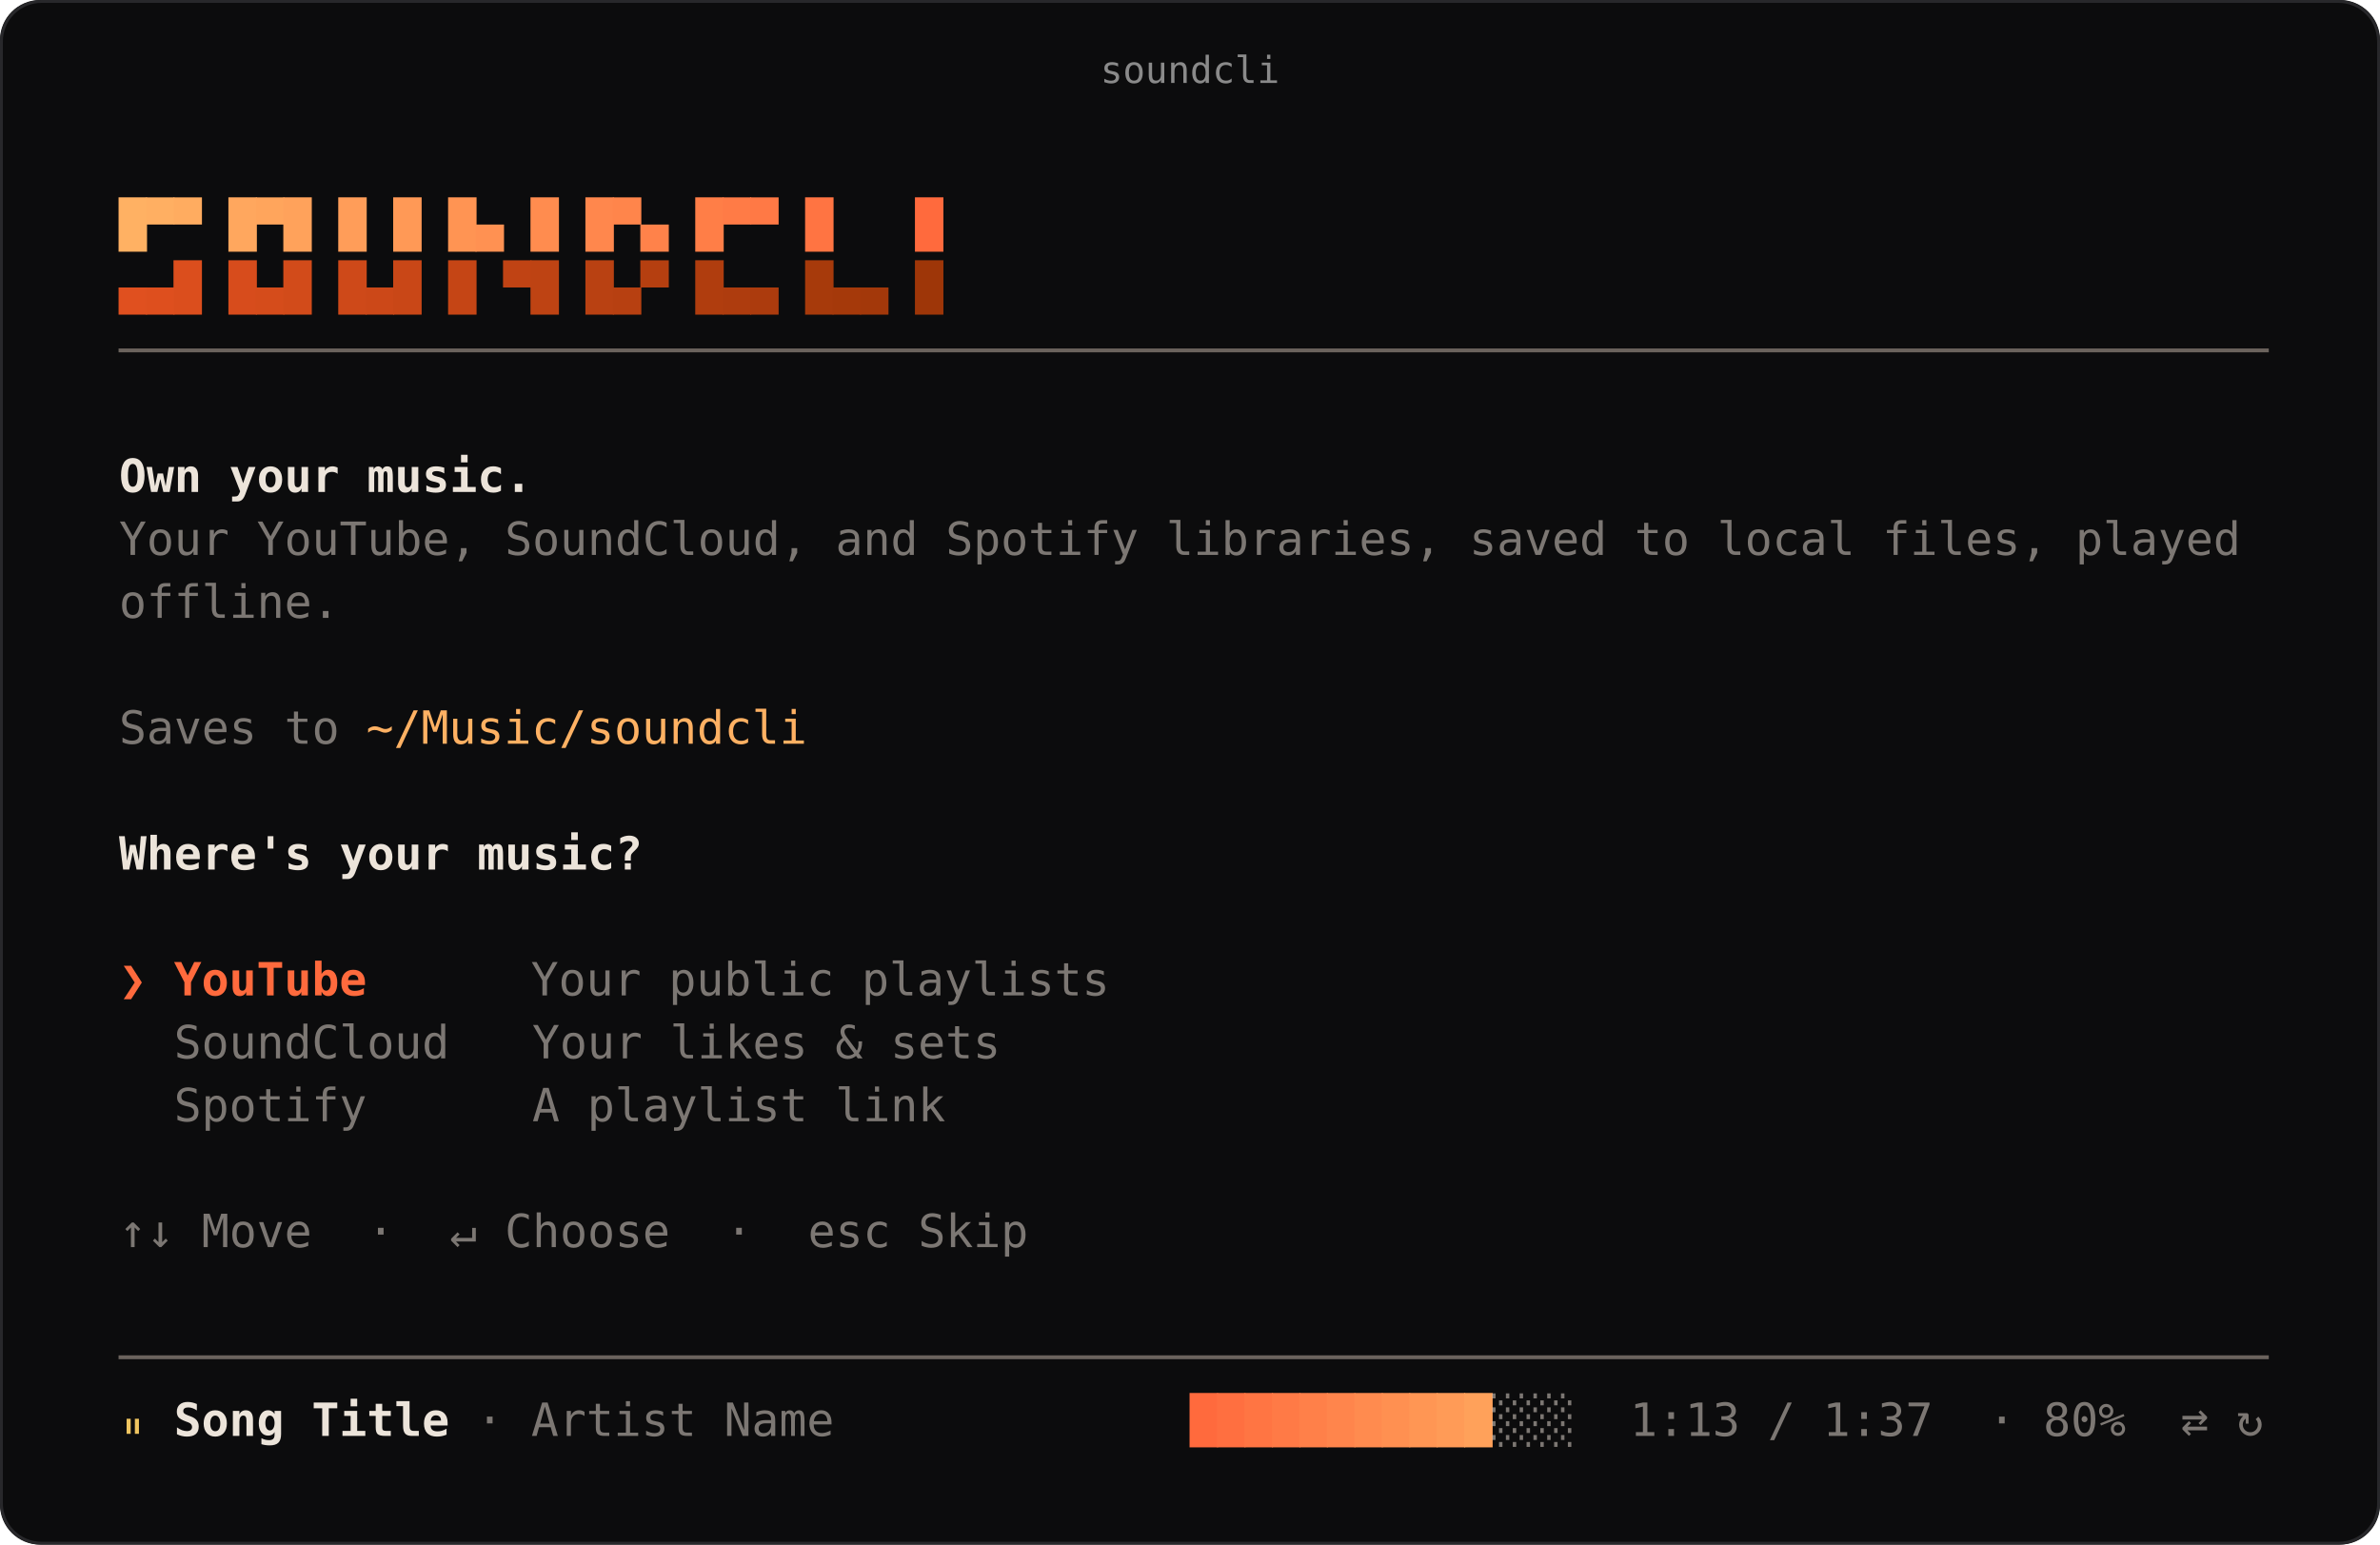
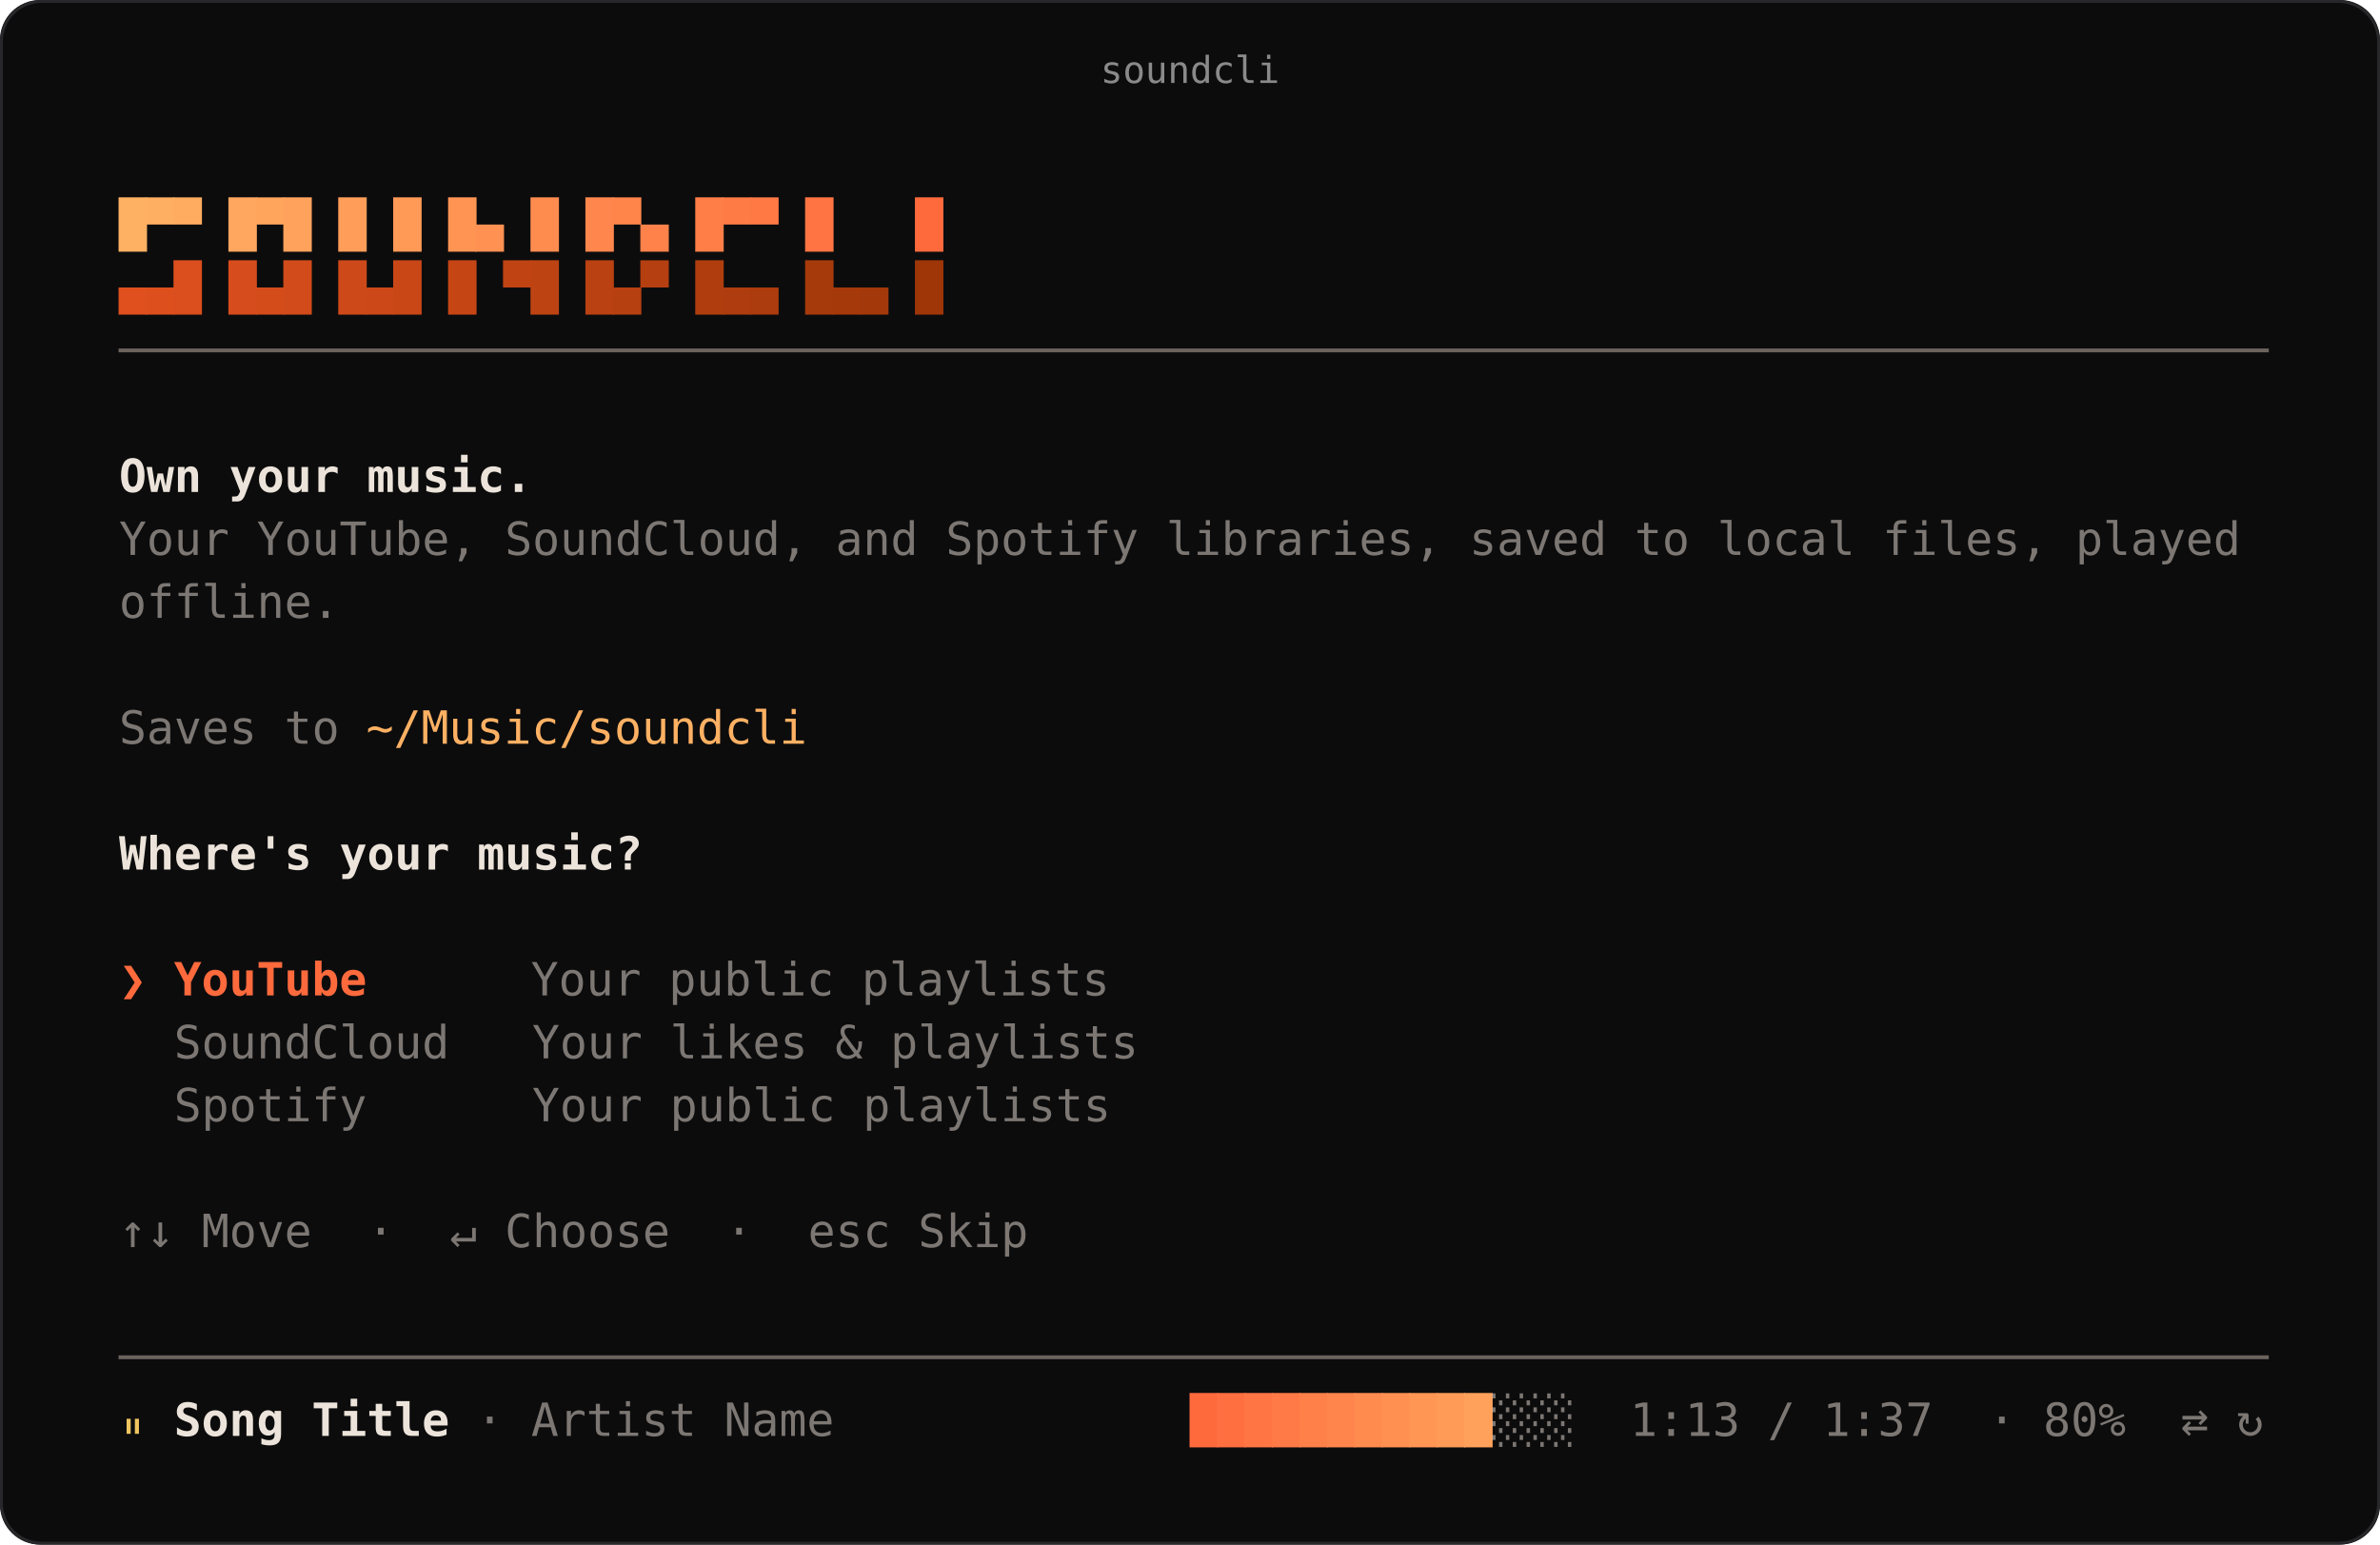
- <svg xmlns="http://www.w3.org/2000/svg" width="832" height="540" viewBox="0 0 832 540" role="img">
+ <svg xmlns="http://www.w3.org/2000/svg" width="832" height="540" viewBox="0 0 832 540" style="max-width: 832px; width: 100%; height: auto;" role="img">
  <rect width="100%" height="100%" rx="14" fill="#0c0c0d" />
  <rect x="0.5" y="0.5" width="831" height="539" rx="14" fill="none" stroke="#28282b" stroke-width="1" />
  <text x="416" y="29" text-anchor="middle" font-family="ui-monospace, &quot;Cascadia Mono&quot;, &quot;SF Mono&quot;, Menlo, Consolas, &quot;DejaVu Sans Mono&quot;, monospace" font-size="13" fill="#8a8a8a">soundcli</text>
  <g font-family="ui-monospace, &quot;Cascadia Mono&quot;, &quot;SF Mono&quot;, Menlo, Consolas, &quot;DejaVu Sans Mono&quot;, monospace" font-size="16" fill="#d8d0c6">
    <text x="41.6" y="84" textLength="9.6" lengthAdjust="spacingAndGlyphs" xml:space="preserve" fill="#ffb163" font-weight="600">█</text>
    <text x="51.2" y="84" textLength="9.6" lengthAdjust="spacingAndGlyphs" xml:space="preserve" fill="#ffaf62" font-weight="600">▀</text>
    <text x="60.8" y="84" textLength="9.6" lengthAdjust="spacingAndGlyphs" xml:space="preserve" fill="#ffac60" font-weight="600">▀</text>
    <text x="80" y="84" textLength="9.6" lengthAdjust="spacingAndGlyphs" xml:space="preserve" fill="#ffa75e" font-weight="600">█</text>
    <text x="89.6" y="84" textLength="9.6" lengthAdjust="spacingAndGlyphs" xml:space="preserve" fill="#ffa55c" font-weight="600">▀</text>
    <text x="99.2" y="84" textLength="9.6" lengthAdjust="spacingAndGlyphs" xml:space="preserve" fill="#ffa25b" font-weight="600">█</text>
    <text x="118.4" y="84" textLength="9.6" lengthAdjust="spacingAndGlyphs" xml:space="preserve" fill="#ff9d59" font-weight="600">█</text>
    <text x="137.6" y="84" textLength="9.6" lengthAdjust="spacingAndGlyphs" xml:space="preserve" fill="#ff9956" font-weight="600">█</text>
    <text x="156.8" y="84" textLength="9.6" lengthAdjust="spacingAndGlyphs" xml:space="preserve" fill="#ff9453" font-weight="600">█</text>
    <text x="166.4" y="84" textLength="9.6" lengthAdjust="spacingAndGlyphs" xml:space="preserve" fill="#ff9152" font-weight="600">▄</text>
    <text x="185.6" y="84" textLength="9.6" lengthAdjust="spacingAndGlyphs" xml:space="preserve" fill="#ff8c4f" font-weight="600">█</text>
    <text x="204.8" y="84" textLength="9.6" lengthAdjust="spacingAndGlyphs" xml:space="preserve" fill="#ff874d" font-weight="600">█</text>
    <text x="214.4" y="84" textLength="9.6" lengthAdjust="spacingAndGlyphs" xml:space="preserve" fill="#ff854b" font-weight="600">▀</text>
    <text x="224" y="84" textLength="9.6" lengthAdjust="spacingAndGlyphs" xml:space="preserve" fill="#ff824a" font-weight="600">▄</text>
    <text x="243.2" y="84" textLength="9.6" lengthAdjust="spacingAndGlyphs" xml:space="preserve" fill="#ff7e47" font-weight="600">█</text>
    <text x="252.8" y="84" textLength="9.6" lengthAdjust="spacingAndGlyphs" xml:space="preserve" fill="#ff7b46" font-weight="600">▀</text>
    <text x="262.4" y="84" textLength="9.6" lengthAdjust="spacingAndGlyphs" xml:space="preserve" fill="#ff7945" font-weight="600">▀</text>
    <text x="281.6" y="84" textLength="9.6" lengthAdjust="spacingAndGlyphs" xml:space="preserve" fill="#ff7442" font-weight="600">█</text>
    <text x="320" y="84" textLength="9.6" lengthAdjust="spacingAndGlyphs" xml:space="preserve" fill="#ff6a3d" font-weight="600">█</text>
    <text x="41.6" y="106" textLength="9.6" lengthAdjust="spacingAndGlyphs" xml:space="preserve" fill="#e0501f" font-weight="600">▄</text>
    <text x="51.2" y="106" textLength="9.6" lengthAdjust="spacingAndGlyphs" xml:space="preserve" fill="#de4f1e" font-weight="600">▄</text>
    <text x="60.8" y="106" textLength="9.6" lengthAdjust="spacingAndGlyphs" xml:space="preserve" fill="#db4e1d" font-weight="600">█</text>
    <text x="80" y="106" textLength="9.6" lengthAdjust="spacingAndGlyphs" xml:space="preserve" fill="#d74c1c" font-weight="600">█</text>
    <text x="89.6" y="106" textLength="9.6" lengthAdjust="spacingAndGlyphs" xml:space="preserve" fill="#d54c1b" font-weight="600">▄</text>
    <text x="99.2" y="106" textLength="9.6" lengthAdjust="spacingAndGlyphs" xml:space="preserve" fill="#d24b1a" font-weight="600">█</text>
    <text x="118.4" y="106" textLength="9.6" lengthAdjust="spacingAndGlyphs" xml:space="preserve" fill="#ce4919" font-weight="600">█</text>
    <text x="128" y="106" textLength="9.6" lengthAdjust="spacingAndGlyphs" xml:space="preserve" fill="#cc4818" font-weight="600">▄</text>
    <text x="137.6" y="106" textLength="9.6" lengthAdjust="spacingAndGlyphs" xml:space="preserve" fill="#c94717" font-weight="600">█</text>
    <text x="156.8" y="106" textLength="9.6" lengthAdjust="spacingAndGlyphs" xml:space="preserve" fill="#c54515" font-weight="600">█</text>
    <text x="176" y="106" textLength="9.6" lengthAdjust="spacingAndGlyphs" xml:space="preserve" fill="#c04314" font-weight="600">▀</text>
    <text x="185.6" y="106" textLength="9.6" lengthAdjust="spacingAndGlyphs" xml:space="preserve" fill="#be4313" font-weight="600">█</text>
    <text x="204.8" y="106" textLength="9.6" lengthAdjust="spacingAndGlyphs" xml:space="preserve" fill="#b94112" font-weight="600">█</text>
    <text x="214.4" y="106" textLength="9.6" lengthAdjust="spacingAndGlyphs" xml:space="preserve" fill="#b74011" font-weight="600">▄</text>
    <text x="224" y="106" textLength="9.6" lengthAdjust="spacingAndGlyphs" xml:space="preserve" fill="#b53f10" font-weight="600">▀</text>
    <text x="243.2" y="106" textLength="9.6" lengthAdjust="spacingAndGlyphs" xml:space="preserve" fill="#b03d0e" font-weight="600">█</text>
    <text x="252.8" y="106" textLength="9.6" lengthAdjust="spacingAndGlyphs" xml:space="preserve" fill="#ae3c0e" font-weight="600">▄</text>
    <text x="262.4" y="106" textLength="9.6" lengthAdjust="spacingAndGlyphs" xml:space="preserve" fill="#ac3b0d" font-weight="600">▄</text>
    <text x="281.6" y="106" textLength="9.6" lengthAdjust="spacingAndGlyphs" xml:space="preserve" fill="#a73a0b" font-weight="600">█</text>
    <text x="291.2" y="106" textLength="9.6" lengthAdjust="spacingAndGlyphs" xml:space="preserve" fill="#a5390a" font-weight="600">▄</text>
    <text x="300.8" y="106" textLength="9.6" lengthAdjust="spacingAndGlyphs" xml:space="preserve" fill="#a3380a" font-weight="600">▄</text>
    <text x="320" y="106" textLength="9.6" lengthAdjust="spacingAndGlyphs" xml:space="preserve" fill="#9e3608" font-weight="600">█</text>
    <text x="41.6" y="128" textLength="748.8" lengthAdjust="spacingAndGlyphs" xml:space="preserve" fill="#6b635d">──────────────────────────────────────────────────────────────────────────────</text>
    <text x="41.6" y="172" textLength="144" lengthAdjust="spacingAndGlyphs" xml:space="preserve" fill="#ece4da" font-weight="600">Own your music.</text>
    <text x="41.6" y="194" textLength="739.2" lengthAdjust="spacingAndGlyphs" xml:space="preserve" fill-opacity="0.55">Your YouTube, SoundCloud, and Spotify libraries, saved to local files, played</text>
    <text x="41.6" y="216" textLength="76.8" lengthAdjust="spacingAndGlyphs" xml:space="preserve" fill-opacity="0.55">offline.</text>
    <text x="41.6" y="260" textLength="76.8" lengthAdjust="spacingAndGlyphs" xml:space="preserve" fill-opacity="0.55">Saves to</text>
    <text x="128" y="260" textLength="153.6" lengthAdjust="spacingAndGlyphs" xml:space="preserve" fill="#ffb163">~/Music/soundcli</text>
    <text x="41.6" y="304" textLength="182.4" lengthAdjust="spacingAndGlyphs" xml:space="preserve" fill="#ece4da" font-weight="600">Where's your music?</text>
    <text x="41.6" y="348" textLength="9.6" lengthAdjust="spacingAndGlyphs" xml:space="preserve" fill="#ff6a3d">❯</text>
    <text x="60.8" y="348" textLength="67.2" lengthAdjust="spacingAndGlyphs" xml:space="preserve" fill="#ff6a3d" font-weight="600">YouTube</text>
    <text x="185.6" y="348" textLength="201.6" lengthAdjust="spacingAndGlyphs" xml:space="preserve" fill-opacity="0.55">Your public playlists</text>
-     <text x="60.8" y="370" textLength="288" lengthAdjust="spacingAndGlyphs" xml:space="preserve" fill-opacity="0.55">SoundCloud   Your likes &amp; sets</text>
-     <text x="60.8" y="392" textLength="268.8" lengthAdjust="spacingAndGlyphs" xml:space="preserve" fill-opacity="0.55">Spotify      A playlist link</text>
+     <text x="60.8" y="370" textLength="336" lengthAdjust="spacingAndGlyphs" xml:space="preserve" fill-opacity="0.55">SoundCloud   Your likes &amp; playlists</text>
+     <text x="60.8" y="392" textLength="326.4" lengthAdjust="spacingAndGlyphs" xml:space="preserve" fill-opacity="0.55">Spotify      Your public playlists</text>
    <text x="41.6" y="436" textLength="316.8" lengthAdjust="spacingAndGlyphs" xml:space="preserve" fill-opacity="0.55">↑↓ Move  ·  ↵ Choose  ·  esc Skip</text>
    <text x="41.6" y="480" textLength="748.8" lengthAdjust="spacingAndGlyphs" xml:space="preserve" fill="#6b635d">──────────────────────────────────────────────────────────────────────────────</text>
    <text x="41.6" y="502" textLength="9.6" lengthAdjust="spacingAndGlyphs" xml:space="preserve" fill="#f0c560">⏸</text>
    <text x="60.8" y="502" textLength="96" lengthAdjust="spacingAndGlyphs" xml:space="preserve" fill="#ece4da" font-weight="600">Song Title</text>
    <text x="166.4" y="502" textLength="124.8" lengthAdjust="spacingAndGlyphs" xml:space="preserve" fill-opacity="0.55">· Artist Name</text>
    <text x="416" y="502" textLength="9.6" lengthAdjust="spacingAndGlyphs" xml:space="preserve" fill="#ff6a3d">█</text>
    <text x="425.6" y="502" textLength="9.6" lengthAdjust="spacingAndGlyphs" xml:space="preserve" fill="#ff6f40">█</text>
    <text x="435.2" y="502" textLength="9.6" lengthAdjust="spacingAndGlyphs" xml:space="preserve" fill="#ff7543">█</text>
    <text x="444.8" y="502" textLength="9.6" lengthAdjust="spacingAndGlyphs" xml:space="preserve" fill="#ff7a46">█</text>
    <text x="454.4" y="502" textLength="9.6" lengthAdjust="spacingAndGlyphs" xml:space="preserve" fill="#ff8049">█</text>
    <text x="464" y="502" textLength="9.6" lengthAdjust="spacingAndGlyphs" xml:space="preserve" fill="#ff854c">█</text>
    <text x="473.6" y="502" textLength="9.6" lengthAdjust="spacingAndGlyphs" xml:space="preserve" fill="#ff8b4f">█</text>
    <text x="483.2" y="502" textLength="9.6" lengthAdjust="spacingAndGlyphs" xml:space="preserve" fill="#ff9051">█</text>
    <text x="492.8" y="502" textLength="9.6" lengthAdjust="spacingAndGlyphs" xml:space="preserve" fill="#ff9654">█</text>
    <text x="502.4" y="502" textLength="9.6" lengthAdjust="spacingAndGlyphs" xml:space="preserve" fill="#ff9b57">█</text>
    <text x="512" y="502" textLength="9.6" lengthAdjust="spacingAndGlyphs" xml:space="preserve" fill="#ffa15a">█</text>
    <text x="521.6" y="502" textLength="268.8" lengthAdjust="spacingAndGlyphs" xml:space="preserve" fill-opacity="0.55">░░░  1:13 / 1:37  · 80%  ⇄ ↻</text>
  </g>
</svg>
